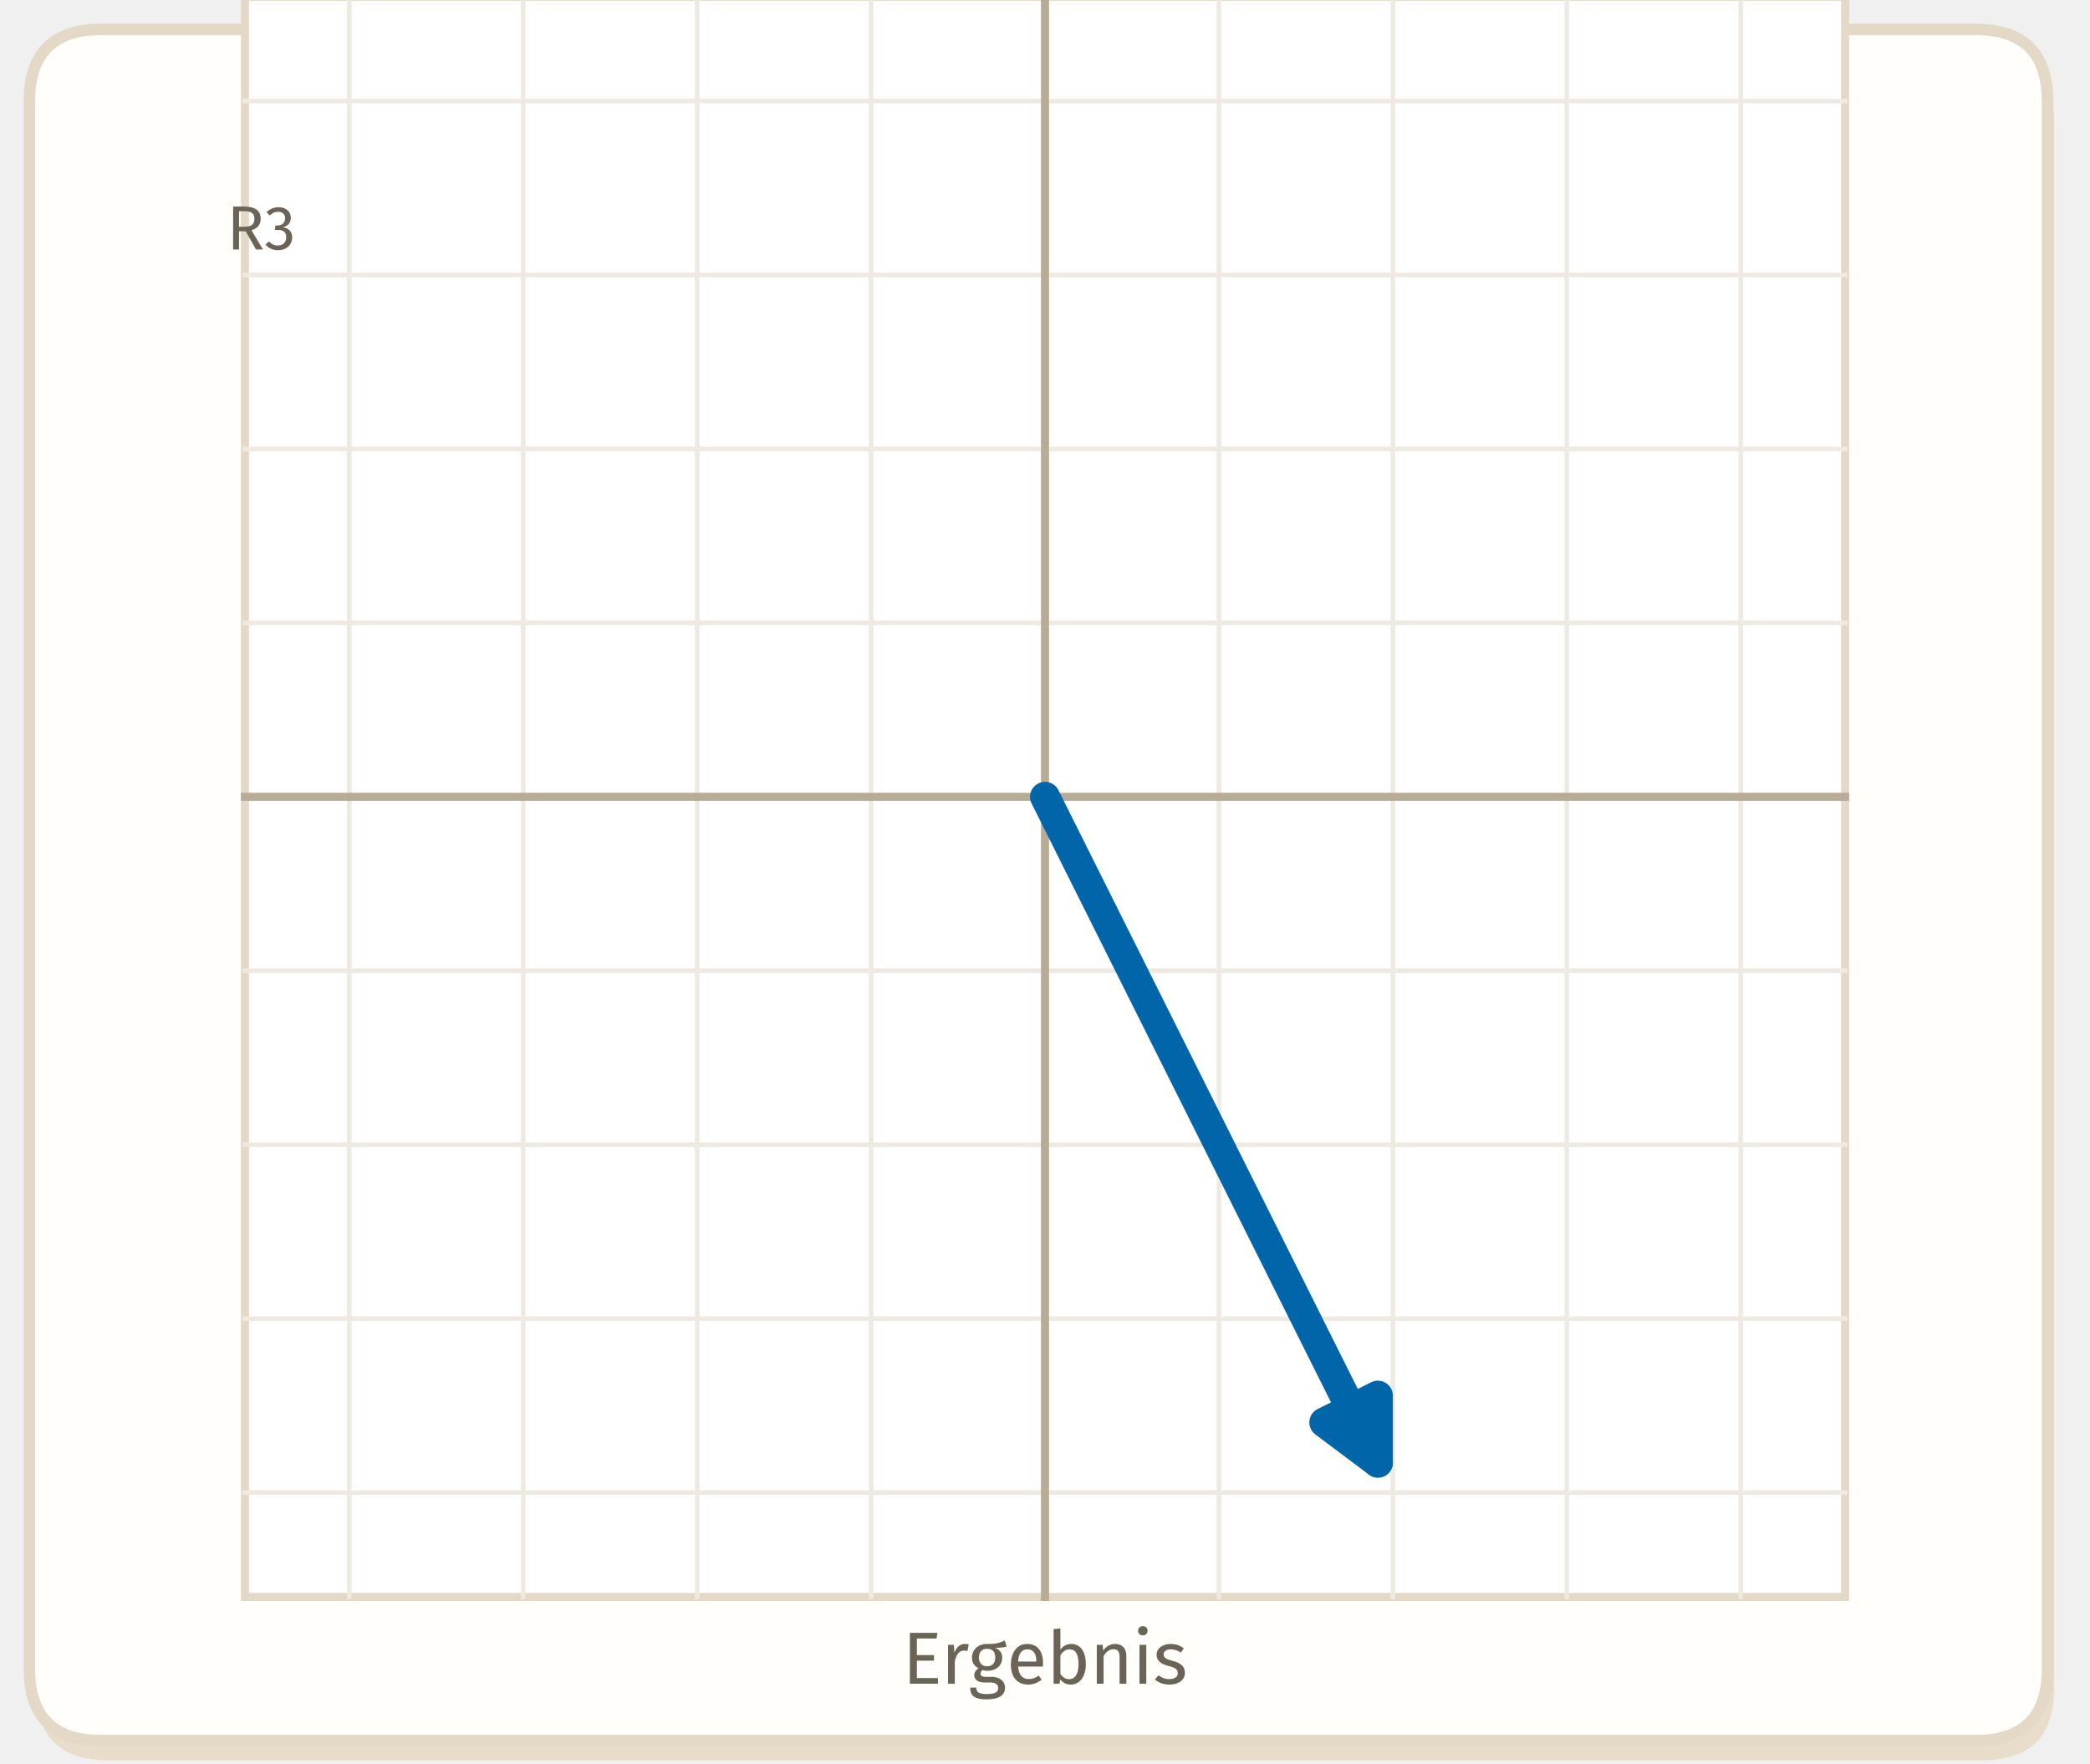
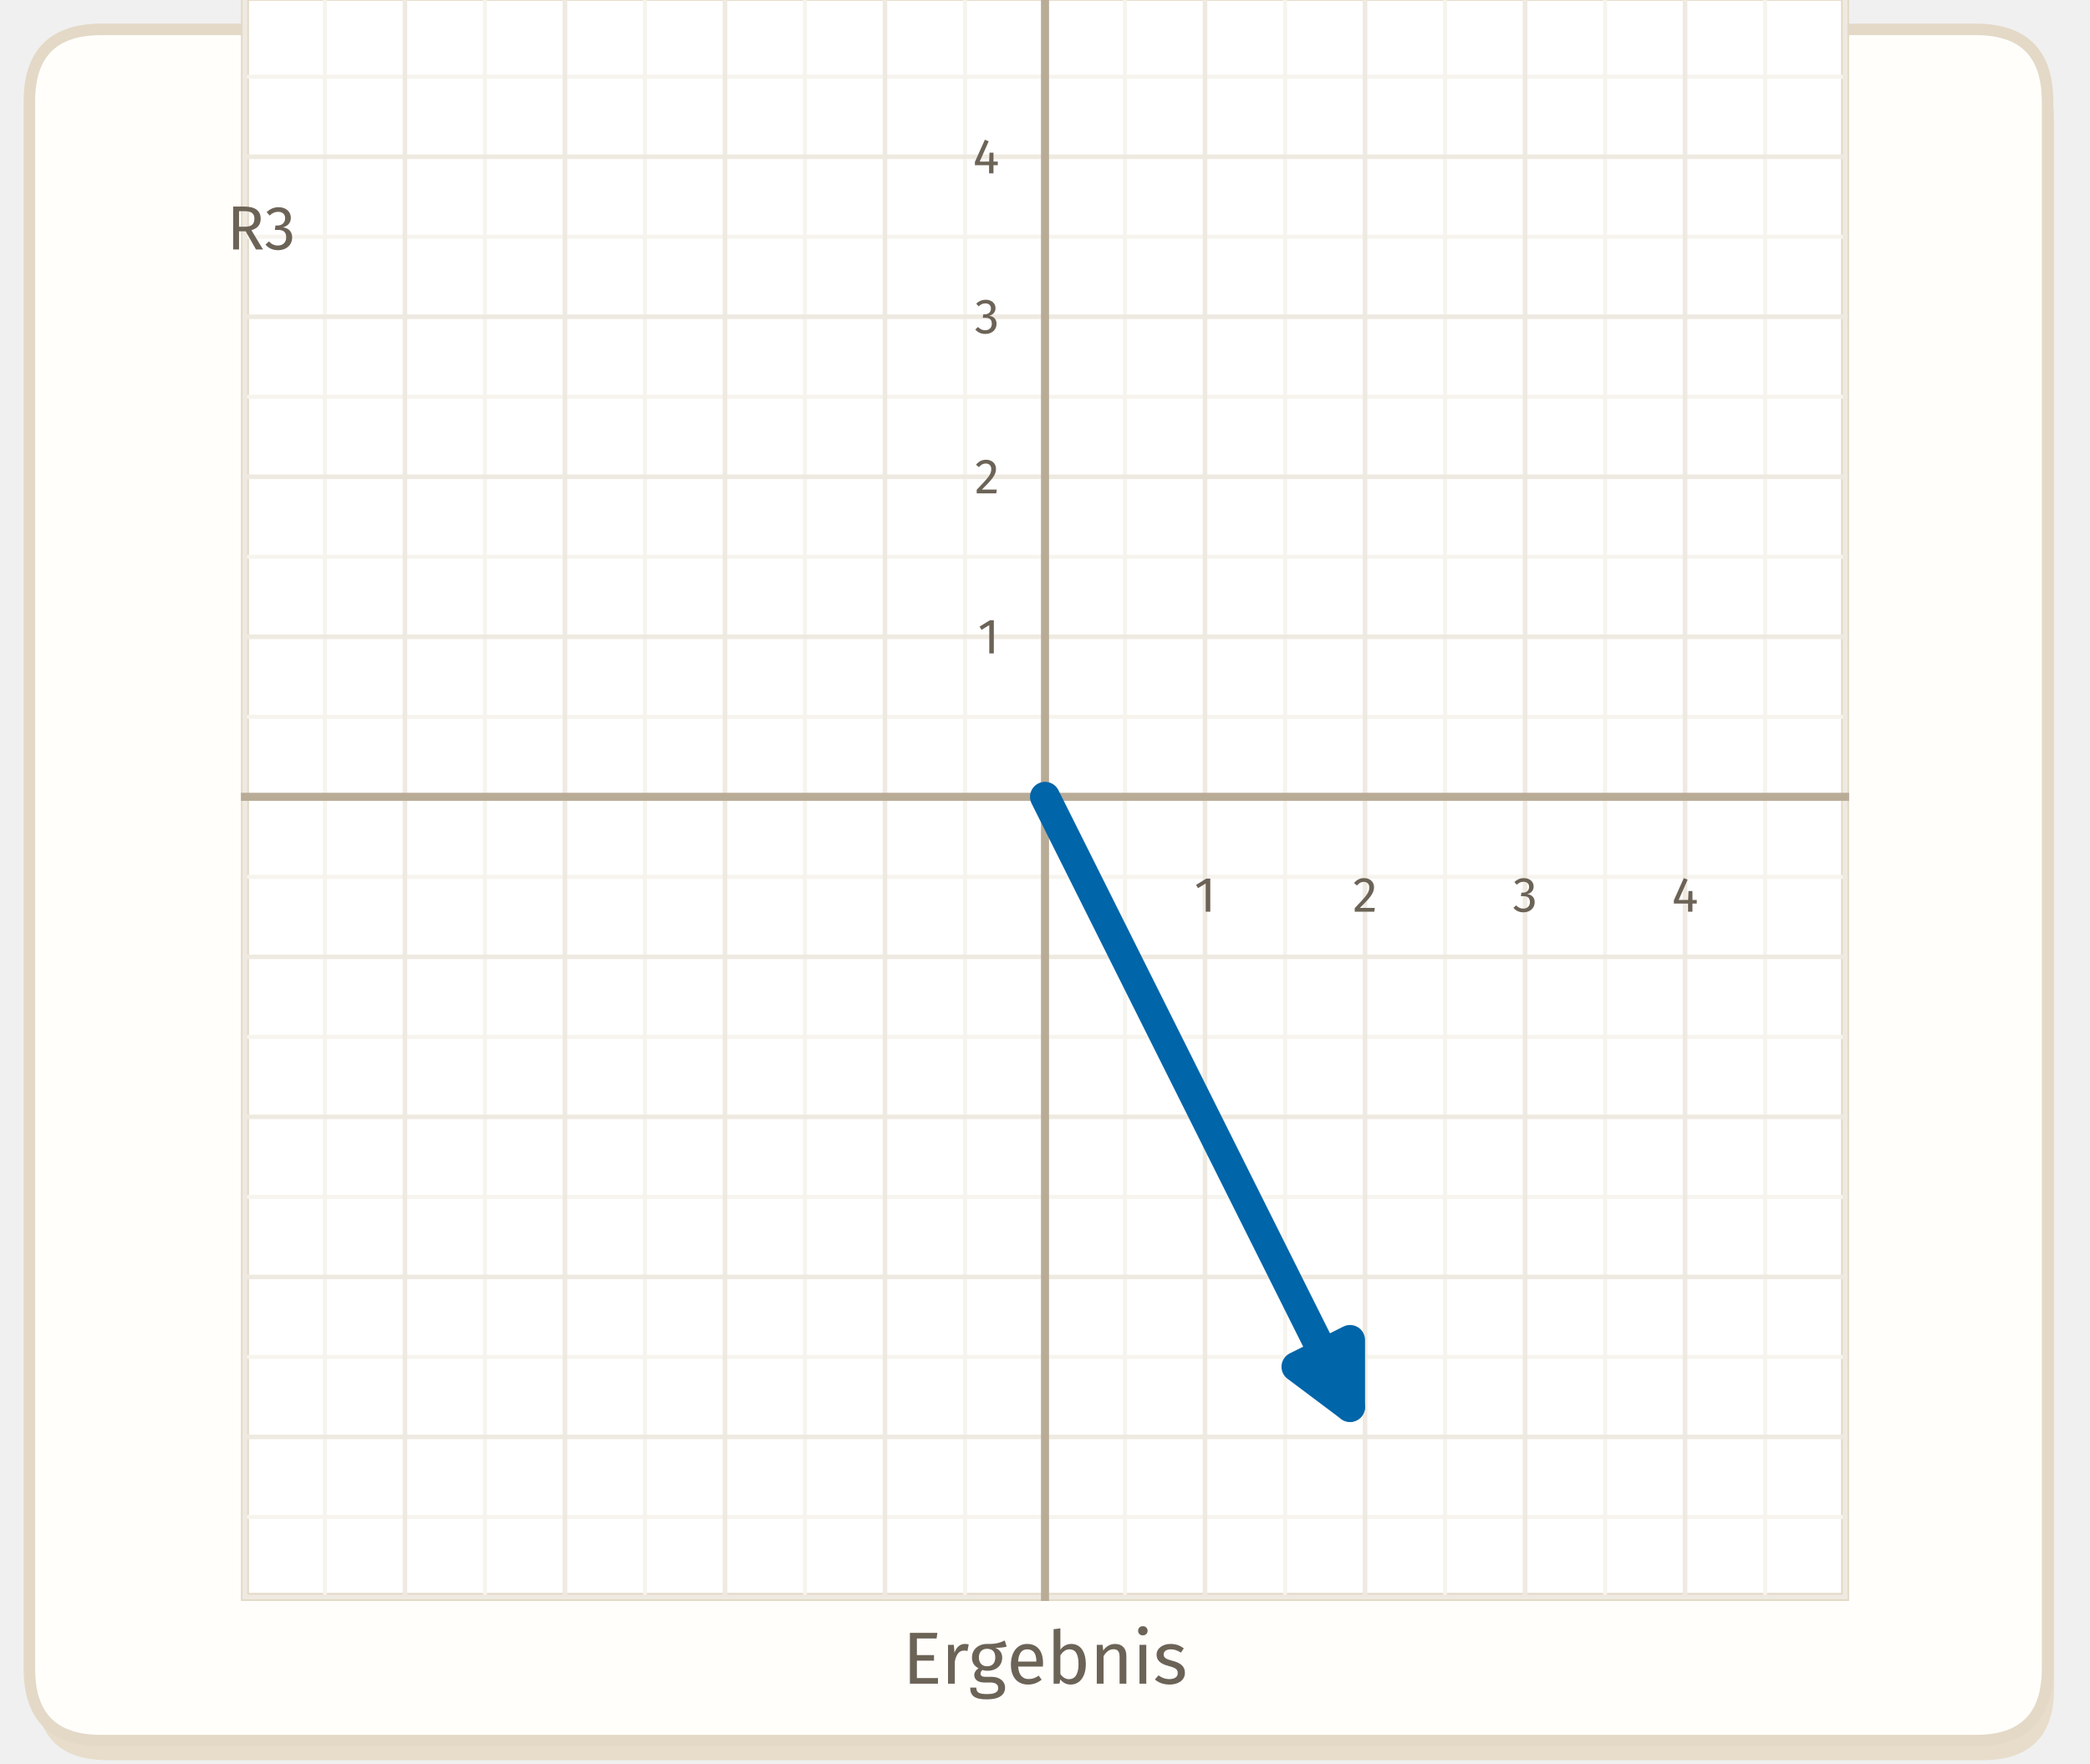
<svg xmlns="http://www.w3.org/2000/svg" xmlns:xlink="http://www.w3.org/1999/xlink" width="181.417pt" height="153.071pt" viewBox="0 0 181.417 153.071" version="1.1">
  <defs>
    <style type="text/css">*{stroke-linejoin: round; stroke-linecap: butt}</style>
  </defs>
  <g id="figure_1">
    <g id="patch_1">
      <path d="M 0 153.071  L 181.417 153.071  L 181.417 0  L 0 0  L 0 153.071  z " style="fill: none" />
    </g>
    <g id="axes_1">
      <g id="patch_2">
        <path d="M 9.354 152.787  L 172.063 152.787  Q 178.299 152.787 178.299 146.551  L 178.299 10.488  Q 178.299 4.252 172.063 4.252  L 9.354 4.252  Q 3.118 4.252 3.118 10.488  L 3.118 146.551  Q 3.118 152.787 9.354 152.787  z " clip-path="url(#p677f99e3bf)" style="fill: #e8ddcb" />
      </g>
      <g id="patch_3">
        <path d="M 8.787 151.087  L 171.496 151.087  Q 177.732 151.087 177.732 144.85  L 177.732 8.787  Q 177.732 2.551 171.496 2.551  L 8.787 2.551  Q 2.551 2.551 2.551 8.787  L 2.551 144.85  Q 2.551 151.087 8.787 151.087  z " clip-path="url(#p677f99e3bf)" style="fill: #fffefb; stroke: #e4d9c7; stroke-linejoin: miter" />
      </g>
      <g id="patch_4">
        <path d="M 21.26 138.614  L 160.157 138.614  L 160.157 -0.283  L 21.26 -0.283  z " clip-path="url(#p677f99e3bf)" style="fill: #ffffff; stroke: #e4d9c7; stroke-width: 0.7; stroke-linejoin: miter" />
      </g>
      <g id="line2d_1">
-         <path d="M 30.318 138.614  L 30.318 -0.283  " clip-path="url(#p677f99e3bf)" style="fill: none; stroke: #efeae1; stroke-width: 0.4; stroke-linecap: square" />
+         <path d="M 28.205 138.614  L 28.205 -0.283  " clip-path="url(#p677f99e3bf)" style="fill: none; stroke: #f7f4ee; stroke-width: 0.35; stroke-linecap: square" />
      </g>
      <g id="line2d_2">
-         <path d="M 21.26 129.556  L 160.157 129.556  " clip-path="url(#p677f99e3bf)" style="fill: none; stroke: #efeae1; stroke-width: 0.4; stroke-linecap: square" />
+         <path d="M 21.26 131.669  L 160.157 131.669  " clip-path="url(#p677f99e3bf)" style="fill: none; stroke: #f7f4ee; stroke-width: 0.35; stroke-linecap: square" />
      </g>
      <g id="line2d_3">
-         <path d="M 45.416 138.614  L 45.416 -0.283  " clip-path="url(#p677f99e3bf)" style="fill: none; stroke: #efeae1; stroke-width: 0.4; stroke-linecap: square" />
+         <path d="M 42.094 138.614  L 42.094 -0.283  " clip-path="url(#p677f99e3bf)" style="fill: none; stroke: #f7f4ee; stroke-width: 0.35; stroke-linecap: square" />
      </g>
      <g id="line2d_4">
-         <path d="M 21.26 114.458  L 160.157 114.458  " clip-path="url(#p677f99e3bf)" style="fill: none; stroke: #efeae1; stroke-width: 0.4; stroke-linecap: square" />
+         <path d="M 21.26 117.78  L 160.157 117.78  " clip-path="url(#p677f99e3bf)" style="fill: none; stroke: #f7f4ee; stroke-width: 0.35; stroke-linecap: square" />
      </g>
      <g id="line2d_5">
-         <path d="M 60.514 138.614  L 60.514 -0.283  " clip-path="url(#p677f99e3bf)" style="fill: none; stroke: #efeae1; stroke-width: 0.4; stroke-linecap: square" />
+         <path d="M 55.984 138.614  L 55.984 -0.283  " clip-path="url(#p677f99e3bf)" style="fill: none; stroke: #f7f4ee; stroke-width: 0.35; stroke-linecap: square" />
      </g>
      <g id="line2d_6">
-         <path d="M 21.26 99.36  L 160.157 99.36  " clip-path="url(#p677f99e3bf)" style="fill: none; stroke: #efeae1; stroke-width: 0.4; stroke-linecap: square" />
+         <path d="M 21.26 103.89  L 160.157 103.89  " clip-path="url(#p677f99e3bf)" style="fill: none; stroke: #f7f4ee; stroke-width: 0.35; stroke-linecap: square" />
      </g>
      <g id="line2d_7">
-         <path d="M 75.611 138.614  L 75.611 -0.283  " clip-path="url(#p677f99e3bf)" style="fill: none; stroke: #efeae1; stroke-width: 0.4; stroke-linecap: square" />
+         <path d="M 69.874 138.614  L 69.874 -0.283  " clip-path="url(#p677f99e3bf)" style="fill: none; stroke: #f7f4ee; stroke-width: 0.35; stroke-linecap: square" />
      </g>
      <g id="line2d_8">
-         <path d="M 21.26 84.263  L 160.157 84.263  " clip-path="url(#p677f99e3bf)" style="fill: none; stroke: #efeae1; stroke-width: 0.4; stroke-linecap: square" />
+         <path d="M 21.26 90  L 160.157 90  " clip-path="url(#p677f99e3bf)" style="fill: none; stroke: #f7f4ee; stroke-width: 0.35; stroke-linecap: square" />
      </g>
      <g id="line2d_9">
-         <path d="M 105.806 138.614  L 105.806 -0.283  " clip-path="url(#p677f99e3bf)" style="fill: none; stroke: #efeae1; stroke-width: 0.4; stroke-linecap: square" />
+         <path d="M 83.764 138.614  L 83.764 -0.283  " clip-path="url(#p677f99e3bf)" style="fill: none; stroke: #f7f4ee; stroke-width: 0.35; stroke-linecap: square" />
      </g>
      <g id="line2d_10">
-         <path d="M 21.26 54.068  L 160.157 54.068  " clip-path="url(#p677f99e3bf)" style="fill: none; stroke: #efeae1; stroke-width: 0.4; stroke-linecap: square" />
+         <path d="M 21.26 76.11  L 160.157 76.11  " clip-path="url(#p677f99e3bf)" style="fill: none; stroke: #f7f4ee; stroke-width: 0.35; stroke-linecap: square" />
      </g>
      <g id="line2d_11">
-         <path d="M 120.904 138.614  L 120.904 -0.283  " clip-path="url(#p677f99e3bf)" style="fill: none; stroke: #efeae1; stroke-width: 0.4; stroke-linecap: square" />
+         <path d="M 97.654 138.614  L 97.654 -0.283  " clip-path="url(#p677f99e3bf)" style="fill: none; stroke: #f7f4ee; stroke-width: 0.35; stroke-linecap: square" />
      </g>
      <g id="line2d_12">
-         <path d="M 21.26 38.97  L 160.157 38.97  " clip-path="url(#p677f99e3bf)" style="fill: none; stroke: #efeae1; stroke-width: 0.4; stroke-linecap: square" />
+         <path d="M 21.26 62.22  L 160.157 62.22  " clip-path="url(#p677f99e3bf)" style="fill: none; stroke: #f7f4ee; stroke-width: 0.35; stroke-linecap: square" />
      </g>
      <g id="line2d_13">
-         <path d="M 136.001 138.614  L 136.001 -0.283  " clip-path="url(#p677f99e3bf)" style="fill: none; stroke: #efeae1; stroke-width: 0.4; stroke-linecap: square" />
+         <path d="M 111.543 138.614  L 111.543 -0.283  " clip-path="url(#p677f99e3bf)" style="fill: none; stroke: #f7f4ee; stroke-width: 0.35; stroke-linecap: square" />
      </g>
      <g id="line2d_14">
-         <path d="M 21.26 23.873  L 160.157 23.873  " clip-path="url(#p677f99e3bf)" style="fill: none; stroke: #efeae1; stroke-width: 0.4; stroke-linecap: square" />
+         <path d="M 21.26 48.331  L 160.157 48.331  " clip-path="url(#p677f99e3bf)" style="fill: none; stroke: #f7f4ee; stroke-width: 0.35; stroke-linecap: square" />
      </g>
      <g id="line2d_15">
-         <path d="M 151.099 138.614  L 151.099 -0.283  " clip-path="url(#p677f99e3bf)" style="fill: none; stroke: #efeae1; stroke-width: 0.4; stroke-linecap: square" />
+         <path d="M 125.433 138.614  L 125.433 -0.283  " clip-path="url(#p677f99e3bf)" style="fill: none; stroke: #f7f4ee; stroke-width: 0.35; stroke-linecap: square" />
      </g>
      <g id="line2d_16">
-         <path d="M 21.26 8.775  L 160.157 8.775  " clip-path="url(#p677f99e3bf)" style="fill: none; stroke: #efeae1; stroke-width: 0.4; stroke-linecap: square" />
+         <path d="M 21.26 34.441  L 160.157 34.441  " clip-path="url(#p677f99e3bf)" style="fill: none; stroke: #f7f4ee; stroke-width: 0.35; stroke-linecap: square" />
      </g>
      <g id="line2d_17">
+         <path d="M 139.323 138.614  L 139.323 -0.283  " clip-path="url(#p677f99e3bf)" style="fill: none; stroke: #f7f4ee; stroke-width: 0.35; stroke-linecap: square" />
+       </g>
+       <g id="line2d_18">
+         <path d="M 21.26 20.551  L 160.157 20.551  " clip-path="url(#p677f99e3bf)" style="fill: none; stroke: #f7f4ee; stroke-width: 0.35; stroke-linecap: square" />
+       </g>
+       <g id="line2d_19">
+         <path d="M 153.213 138.614  L 153.213 -0.283  " clip-path="url(#p677f99e3bf)" style="fill: none; stroke: #f7f4ee; stroke-width: 0.35; stroke-linecap: square" />
+       </g>
+       <g id="line2d_20">
+         <path d="M 21.26 6.661  L 160.157 6.661  " clip-path="url(#p677f99e3bf)" style="fill: none; stroke: #f7f4ee; stroke-width: 0.35; stroke-linecap: square" />
+       </g>
+       <g id="line2d_21">
+         <path d="M 21.26 138.614  L 21.26 -0.283  " clip-path="url(#p677f99e3bf)" style="fill: none; stroke: #efeae1; stroke-width: 0.4; stroke-linecap: square" />
+       </g>
+       <g id="line2d_22">
+         <path d="M 21.26 138.614  L 160.157 138.614  " clip-path="url(#p677f99e3bf)" style="fill: none; stroke: #efeae1; stroke-width: 0.4; stroke-linecap: square" />
+       </g>
+       <g id="line2d_23">
+         <path d="M 35.15 138.614  L 35.15 -0.283  " clip-path="url(#p677f99e3bf)" style="fill: none; stroke: #efeae1; stroke-width: 0.4; stroke-linecap: square" />
+       </g>
+       <g id="line2d_24">
+         <path d="M 21.26 124.724  L 160.157 124.724  " clip-path="url(#p677f99e3bf)" style="fill: none; stroke: #efeae1; stroke-width: 0.4; stroke-linecap: square" />
+       </g>
+       <g id="line2d_25">
+         <path d="M 49.039 138.614  L 49.039 -0.283  " clip-path="url(#p677f99e3bf)" style="fill: none; stroke: #efeae1; stroke-width: 0.4; stroke-linecap: square" />
+       </g>
+       <g id="line2d_26">
+         <path d="M 21.26 110.835  L 160.157 110.835  " clip-path="url(#p677f99e3bf)" style="fill: none; stroke: #efeae1; stroke-width: 0.4; stroke-linecap: square" />
+       </g>
+       <g id="line2d_27">
+         <path d="M 62.929 138.614  L 62.929 -0.283  " clip-path="url(#p677f99e3bf)" style="fill: none; stroke: #efeae1; stroke-width: 0.4; stroke-linecap: square" />
+       </g>
+       <g id="line2d_28">
+         <path d="M 21.26 96.945  L 160.157 96.945  " clip-path="url(#p677f99e3bf)" style="fill: none; stroke: #efeae1; stroke-width: 0.4; stroke-linecap: square" />
+       </g>
+       <g id="line2d_29">
+         <path d="M 76.819 138.614  L 76.819 -0.283  " clip-path="url(#p677f99e3bf)" style="fill: none; stroke: #efeae1; stroke-width: 0.4; stroke-linecap: square" />
+       </g>
+       <g id="line2d_30">
+         <path d="M 21.26 83.055  L 160.157 83.055  " clip-path="url(#p677f99e3bf)" style="fill: none; stroke: #efeae1; stroke-width: 0.4; stroke-linecap: square" />
+       </g>
+       <g id="line2d_31">
+         <path d="M 104.598 138.614  L 104.598 -0.283  " clip-path="url(#p677f99e3bf)" style="fill: none; stroke: #efeae1; stroke-width: 0.4; stroke-linecap: square" />
+       </g>
+       <g id="line2d_32">
+         <path d="M 21.26 55.276  L 160.157 55.276  " clip-path="url(#p677f99e3bf)" style="fill: none; stroke: #efeae1; stroke-width: 0.4; stroke-linecap: square" />
+       </g>
+       <g id="line2d_33">
+         <path d="M 118.488 138.614  L 118.488 -0.283  " clip-path="url(#p677f99e3bf)" style="fill: none; stroke: #efeae1; stroke-width: 0.4; stroke-linecap: square" />
+       </g>
+       <g id="line2d_34">
+         <path d="M 21.26 41.386  L 160.157 41.386  " clip-path="url(#p677f99e3bf)" style="fill: none; stroke: #efeae1; stroke-width: 0.4; stroke-linecap: square" />
+       </g>
+       <g id="line2d_35">
+         <path d="M 132.378 138.614  L 132.378 -0.283  " clip-path="url(#p677f99e3bf)" style="fill: none; stroke: #efeae1; stroke-width: 0.4; stroke-linecap: square" />
+       </g>
+       <g id="line2d_36">
+         <path d="M 21.26 27.496  L 160.157 27.496  " clip-path="url(#p677f99e3bf)" style="fill: none; stroke: #efeae1; stroke-width: 0.4; stroke-linecap: square" />
+       </g>
+       <g id="line2d_37">
+         <path d="M 146.268 138.614  L 146.268 -0.283  " clip-path="url(#p677f99e3bf)" style="fill: none; stroke: #efeae1; stroke-width: 0.4; stroke-linecap: square" />
+       </g>
+       <g id="line2d_38">
+         <path d="M 21.26 13.606  L 160.157 13.606  " clip-path="url(#p677f99e3bf)" style="fill: none; stroke: #efeae1; stroke-width: 0.4; stroke-linecap: square" />
+       </g>
+       <g id="line2d_39">
+         <path d="M 160.157 138.614  L 160.157 -0.283  " clip-path="url(#p677f99e3bf)" style="fill: none; stroke: #efeae1; stroke-width: 0.4; stroke-linecap: square" />
+       </g>
+       <g id="line2d_40">
+         <path d="M 21.26 -0.283  L 160.157 -0.283  " clip-path="url(#p677f99e3bf)" style="fill: none; stroke: #efeae1; stroke-width: 0.4; stroke-linecap: square" />
+       </g>
+       <g id="line2d_41">
        <path d="M 21.26 69.165  L 160.157 69.165  " clip-path="url(#p677f99e3bf)" style="fill: none; stroke: #b9ac97; stroke-width: 0.7; stroke-linecap: square" />
      </g>
-       <g id="line2d_18">
+       <g id="line2d_42">
        <path d="M 90.709 138.614  L 90.709 -0.283  " clip-path="url(#p677f99e3bf)" style="fill: none; stroke: #b9ac97; stroke-width: 0.7; stroke-linecap: square" />
      </g>
      <g id="text_1">
        <g style="fill: #6c6357" transform="translate(78.34066 146.144) scale(0.064 -0.064)">
          <defs>
            <path id="FiraSans-Regular-45" d="M 3027 4410  L 640 4410  L 640 0  L 3078 0  L 3078 486  L 1248 486  L 1248 1997  L 2733 1997  L 2733 2483  L 1248 2483  L 1248 3923  L 2957 3923  L 3027 4410  z " transform="scale(0.015625)" />
            <path id="FiraSans-Regular-27c" d="M 2054 3450  C 1645 3450 1331 3194 1152 2688  L 1094 3373  L 589 3373  L 589 0  L 1178 0  L 1178 1926  C 1318 2573 1562 2874 1984 2874  C 2106 2874 2176 2861 2278 2835  L 2387 3411  C 2285 3437 2163 3450 2054 3450  z " transform="scale(0.015625)" />
            <path id="FiraSans-Regular-1d6" d="M 3155 3750  C 2758 3571 2451 3430 1613 3450  C 870 3450 314 2963 314 2272  C 314 1837 493 1542 883 1338  C 640 1178 512 960 512 742  C 512 403 781 102 1382 102  L 1914 102  C 2336 102 2592 -58 2592 -378  C 2592 -717 2336 -902 1606 -902  C 864 -902 691 -723 691 -339  L 160 -339  C 160 -1024 506 -1363 1606 -1363  C 2650 -1363 3187 -992 3187 -339  C 3187 198 2726 595 2035 595  L 1498 595  C 1152 595 1056 717 1056 870  C 1056 992 1126 1114 1222 1184  C 1363 1139 1498 1120 1651 1120  C 2458 1120 2938 1600 2938 2266  C 2938 2656 2739 2938 2342 3117  C 2726 3117 3046 3130 3328 3219  L 3155 3750  z M 1613 3027  C 2093 3027 2336 2771 2336 2278  C 2336 1792 2086 1510 1626 1510  C 1165 1510 915 1824 915 2272  C 915 2714 1158 3027 1613 3027  z " transform="scale(0.015625)" />
            <path id="FiraSans-Regular-1a8" d="M 3155 1786  C 3155 2816 2675 3450 1766 3450  C 896 3450 365 2701 365 1651  C 365 582 915 -77 1856 -77  C 2323 -77 2701 83 3034 346  L 2778 698  C 2483 493 2234 403 1901 403  C 1414 403 1050 704 992 1485  L 3142 1485  C 3149 1562 3155 1670 3155 1786  z M 2573 1920  L 992 1920  C 1037 2669 1331 2982 1779 2982  C 2310 2982 2573 2618 2573 1958  L 2573 1920  z " transform="scale(0.015625)" />
            <path id="FiraSans-Regular-17f" d="M 2131 3450  C 1722 3450 1408 3264 1178 2950  L 1178 4800  L 589 4730  L 589 0  L 1107 0  L 1165 371  C 1395 90 1690 -77 2061 -77  C 2880 -77 3386 634 3386 1690  C 3386 2816 2893 3450 2131 3450  z M 1920 390  C 1619 390 1350 576 1178 845  L 1178 2458  C 1350 2726 1594 2982 1965 2982  C 2438 2982 2752 2650 2752 1690  C 2752 768 2413 390 1920 390  z " transform="scale(0.015625)" />
            <path id="FiraSans-Regular-233" d="M 2176 3450  C 1734 3450 1376 3219 1146 2874  L 1094 3373  L 589 3373  L 589 0  L 1178 0  L 1178 2394  C 1402 2752 1658 2989 2035 2989  C 2362 2989 2566 2842 2566 2336  L 2566 0  L 3155 0  L 3155 2419  C 3155 3059 2797 3450 2176 3450  z " transform="scale(0.015625)" />
            <path id="FiraSans-Regular-1f6" d="M 877 4992  C 634 4992 467 4819 467 4589  C 467 4365 634 4192 877 4192  C 1126 4192 1293 4365 1293 4589  C 1293 4819 1126 4992 877 4992  z M 1178 3373  L 589 3373  L 589 0  L 1178 0  L 1178 3373  z " transform="scale(0.015625)" />
            <path id="FiraSans-Regular-28c" d="M 1523 3450  C 826 3450 307 3059 307 2522  C 307 2048 595 1734 1325 1542  C 1978 1370 2144 1242 2144 909  C 2144 589 1862 397 1421 397  C 1056 397 742 518 474 723  L 160 365  C 454 109 864 -77 1434 -77  C 2118 -77 2765 243 2765 947  C 2765 1536 2355 1818 1645 1997  C 1101 2138 922 2266 922 2541  C 922 2810 1158 2982 1542 2982  C 1856 2982 2118 2886 2419 2694  L 2669 3066  C 2349 3309 1997 3450 1523 3450  z " transform="scale(0.015625)" />
          </defs>
          <use xlink:href="#FiraSans-Regular-45" />
          <use xlink:href="#FiraSans-Regular-27c" transform="translate(52.5 0)" />
          <use xlink:href="#FiraSans-Regular-1d6" transform="translate(89.29688 0)" />
          <use xlink:href="#FiraSans-Regular-1a8" transform="translate(141.2969 0)" />
          <use xlink:href="#FiraSans-Regular-17f" transform="translate(195.7031 0)" />
          <use xlink:href="#FiraSans-Regular-233" transform="translate(254.2969 0)" />
          <use xlink:href="#FiraSans-Regular-1f6" transform="translate(312.2031 0)" />
          <use xlink:href="#FiraSans-Regular-28c" transform="translate(339.7969 0)" />
        </g>
      </g>
      <g id="patch_5">
-         <path d="M 90.709 69.165  Q 105.806 99.36 119.604 126.956  " style="fill: none; stroke: #0065a9; stroke-width: 2.6; stroke-linecap: round" />
-         <path d="M 119.604 121.142  L 119.604 126.956  L 114.953 123.467  z " style="fill: #0065a9; stroke: #0065a9; stroke-width: 2.6; stroke-linecap: round" />
+         <path d="M 90.709 69.165  Q 104.598 96.945 117.188 122.124  " style="fill: none; stroke: #0065a9; stroke-width: 2.6; stroke-linecap: round" />
+         <path d="M 117.188 116.311  L 117.188 122.124  L 112.537 118.636  z " style="fill: #0065a9; stroke: #0065a9; stroke-width: 2.6; stroke-linecap: round" />
      </g>
      <g id="text_2">
+         <g style="fill: #6c6357" transform="translate(103.6675 79.13861) scale(0.043 -0.043)">
+           <defs>
+             <path id="FiraSans-Regular-879" d="M 2067 4282  L 1549 4282  L 224 3462  L 480 3046  L 1478 3654  L 1478 0  L 2067 0  L 2067 4282  z " transform="scale(0.015625)" />
+           </defs>
+           <use xlink:href="#FiraSans-Regular-879" />
+         </g>
+       </g>
+       <g id="text_3">
+         <g style="fill: #6c6357" transform="translate(84.87839 56.71609) scale(0.043 -0.043)">
+           <use xlink:href="#FiraSans-Regular-879" />
+         </g>
+       </g>
+       <g id="text_4">
+         <g style="fill: #6c6357" transform="translate(117.4239 79.13861) scale(0.043 -0.043)">
+           <defs>
+             <path id="FiraSans-Regular-87d" d="M 1459 4346  C 922 4346 506 4128 160 3699  L 544 3392  C 832 3718 1069 3859 1427 3859  C 1843 3859 2131 3597 2131 3149  C 2131 2451 1760 2042 250 467  L 250 0  L 2778 0  L 2848 493  L 922 493  C 2234 1805 2746 2374 2746 3174  C 2746 3840 2246 4346 1459 4346  z " transform="scale(0.015625)" />
+           </defs>
+           <use xlink:href="#FiraSans-Regular-87d" />
+         </g>
+       </g>
+       <g id="text_5">
+         <g style="fill: #6c6357" transform="translate(84.61166 42.82633) scale(0.043 -0.043)">
+           <use xlink:href="#FiraSans-Regular-87d" />
+         </g>
+       </g>
+       <g id="text_6">
+         <g style="fill: #6c6357" transform="translate(131.305 79.13861) scale(0.043 -0.043)">
+           <defs>
+             <path id="FiraSans-Regular-881" d="M 1440 4346  C 979 4346 582 4179 218 3840  L 525 3488  C 813 3757 1069 3872 1408 3872  C 1837 3872 2118 3622 2118 3219  C 2118 2720 1766 2464 1344 2464  L 1126 2464  L 1056 2010  L 1376 2010  C 1894 2010 2227 1830 2227 1242  C 2227 736 1901 403 1363 403  C 1018 403 730 531 448 826  L 96 499  C 422 109 870 -77 1382 -77  C 2272 -77 2842 486 2842 1235  C 2842 1882 2413 2221 1875 2272  C 2355 2387 2707 2714 2707 3258  C 2707 3834 2259 4346 1440 4346  z " transform="scale(0.015625)" />
+           </defs>
+           <use xlink:href="#FiraSans-Regular-881" />
+         </g>
+       </g>
+       <g id="text_7">
+         <g style="fill: #6c6357" transform="translate(84.59419 28.93656) scale(0.043 -0.043)">
+           <use xlink:href="#FiraSans-Regular-881" />
+         </g>
+       </g>
+       <g id="text_8">
+         <g style="fill: #6c6357" transform="translate(145.1238 79.13861) scale(0.043 -0.043)">
+           <defs>
+             <path id="FiraSans-Regular-885" d="M 3213 1523  L 2656 1523  L 2656 2675  L 2144 2675  L 2093 1523  L 877 1523  L 2035 4141  L 1542 4346  L 256 1478  L 256 1056  L 2086 1056  L 2086 0  L 2656 0  L 2656 1056  L 3213 1056  L 3213 1523  z " transform="scale(0.015625)" />
+           </defs>
+           <use xlink:href="#FiraSans-Regular-885" />
+         </g>
+       </g>
+       <g id="text_9">
+         <g style="fill: #6c6357" transform="translate(84.45242 15.0468) scale(0.043 -0.043)">
+           <use xlink:href="#FiraSans-Regular-885" />
+         </g>
+       </g>
+       <g id="text_10">
        <g style="fill: #6c6357" transform="translate(19.6962 21.65152) scale(0.054 -0.054)">
          <defs>
            <path id="FiraSans-Regular-e9" d="M 2989 0  L 3712 0  L 2522 1978  C 3155 2170 3475 2541 3475 3162  C 3475 3987 2899 4410 1798 4410  L 640 4410  L 640 0  L 1248 0  L 1248 1869  L 1933 1869  L 2989 0  z M 1248 2336  L 1248 3936  L 1792 3936  C 2515 3936 2829 3712 2829 3162  C 2829 2566 2477 2336 1862 2336  L 1248 2336  z " transform="scale(0.015625)" />
-             <path id="FiraSans-Regular-881" d="M 1440 4346  C 979 4346 582 4179 218 3840  L 525 3488  C 813 3757 1069 3872 1408 3872  C 1837 3872 2118 3622 2118 3219  C 2118 2720 1766 2464 1344 2464  L 1126 2464  L 1056 2010  L 1376 2010  C 1894 2010 2227 1830 2227 1242  C 2227 736 1901 403 1363 403  C 1018 403 730 531 448 826  L 96 499  C 422 109 870 -77 1382 -77  C 2272 -77 2842 486 2842 1235  C 2842 1882 2413 2221 1875 2272  C 2355 2387 2707 2714 2707 3258  C 2707 3834 2259 4346 1440 4346  z " transform="scale(0.015625)" />
          </defs>
          <use xlink:href="#FiraSans-Regular-e9" />
          <use xlink:href="#FiraSans-Regular-881" transform="translate(60.5 0)" />
        </g>
      </g>
    </g>
  </g>
  <defs>
    <clipPath id="p677f99e3bf">
      <rect x="0" y="0" width="181.417" height="153.071" />
    </clipPath>
  </defs>
</svg>
